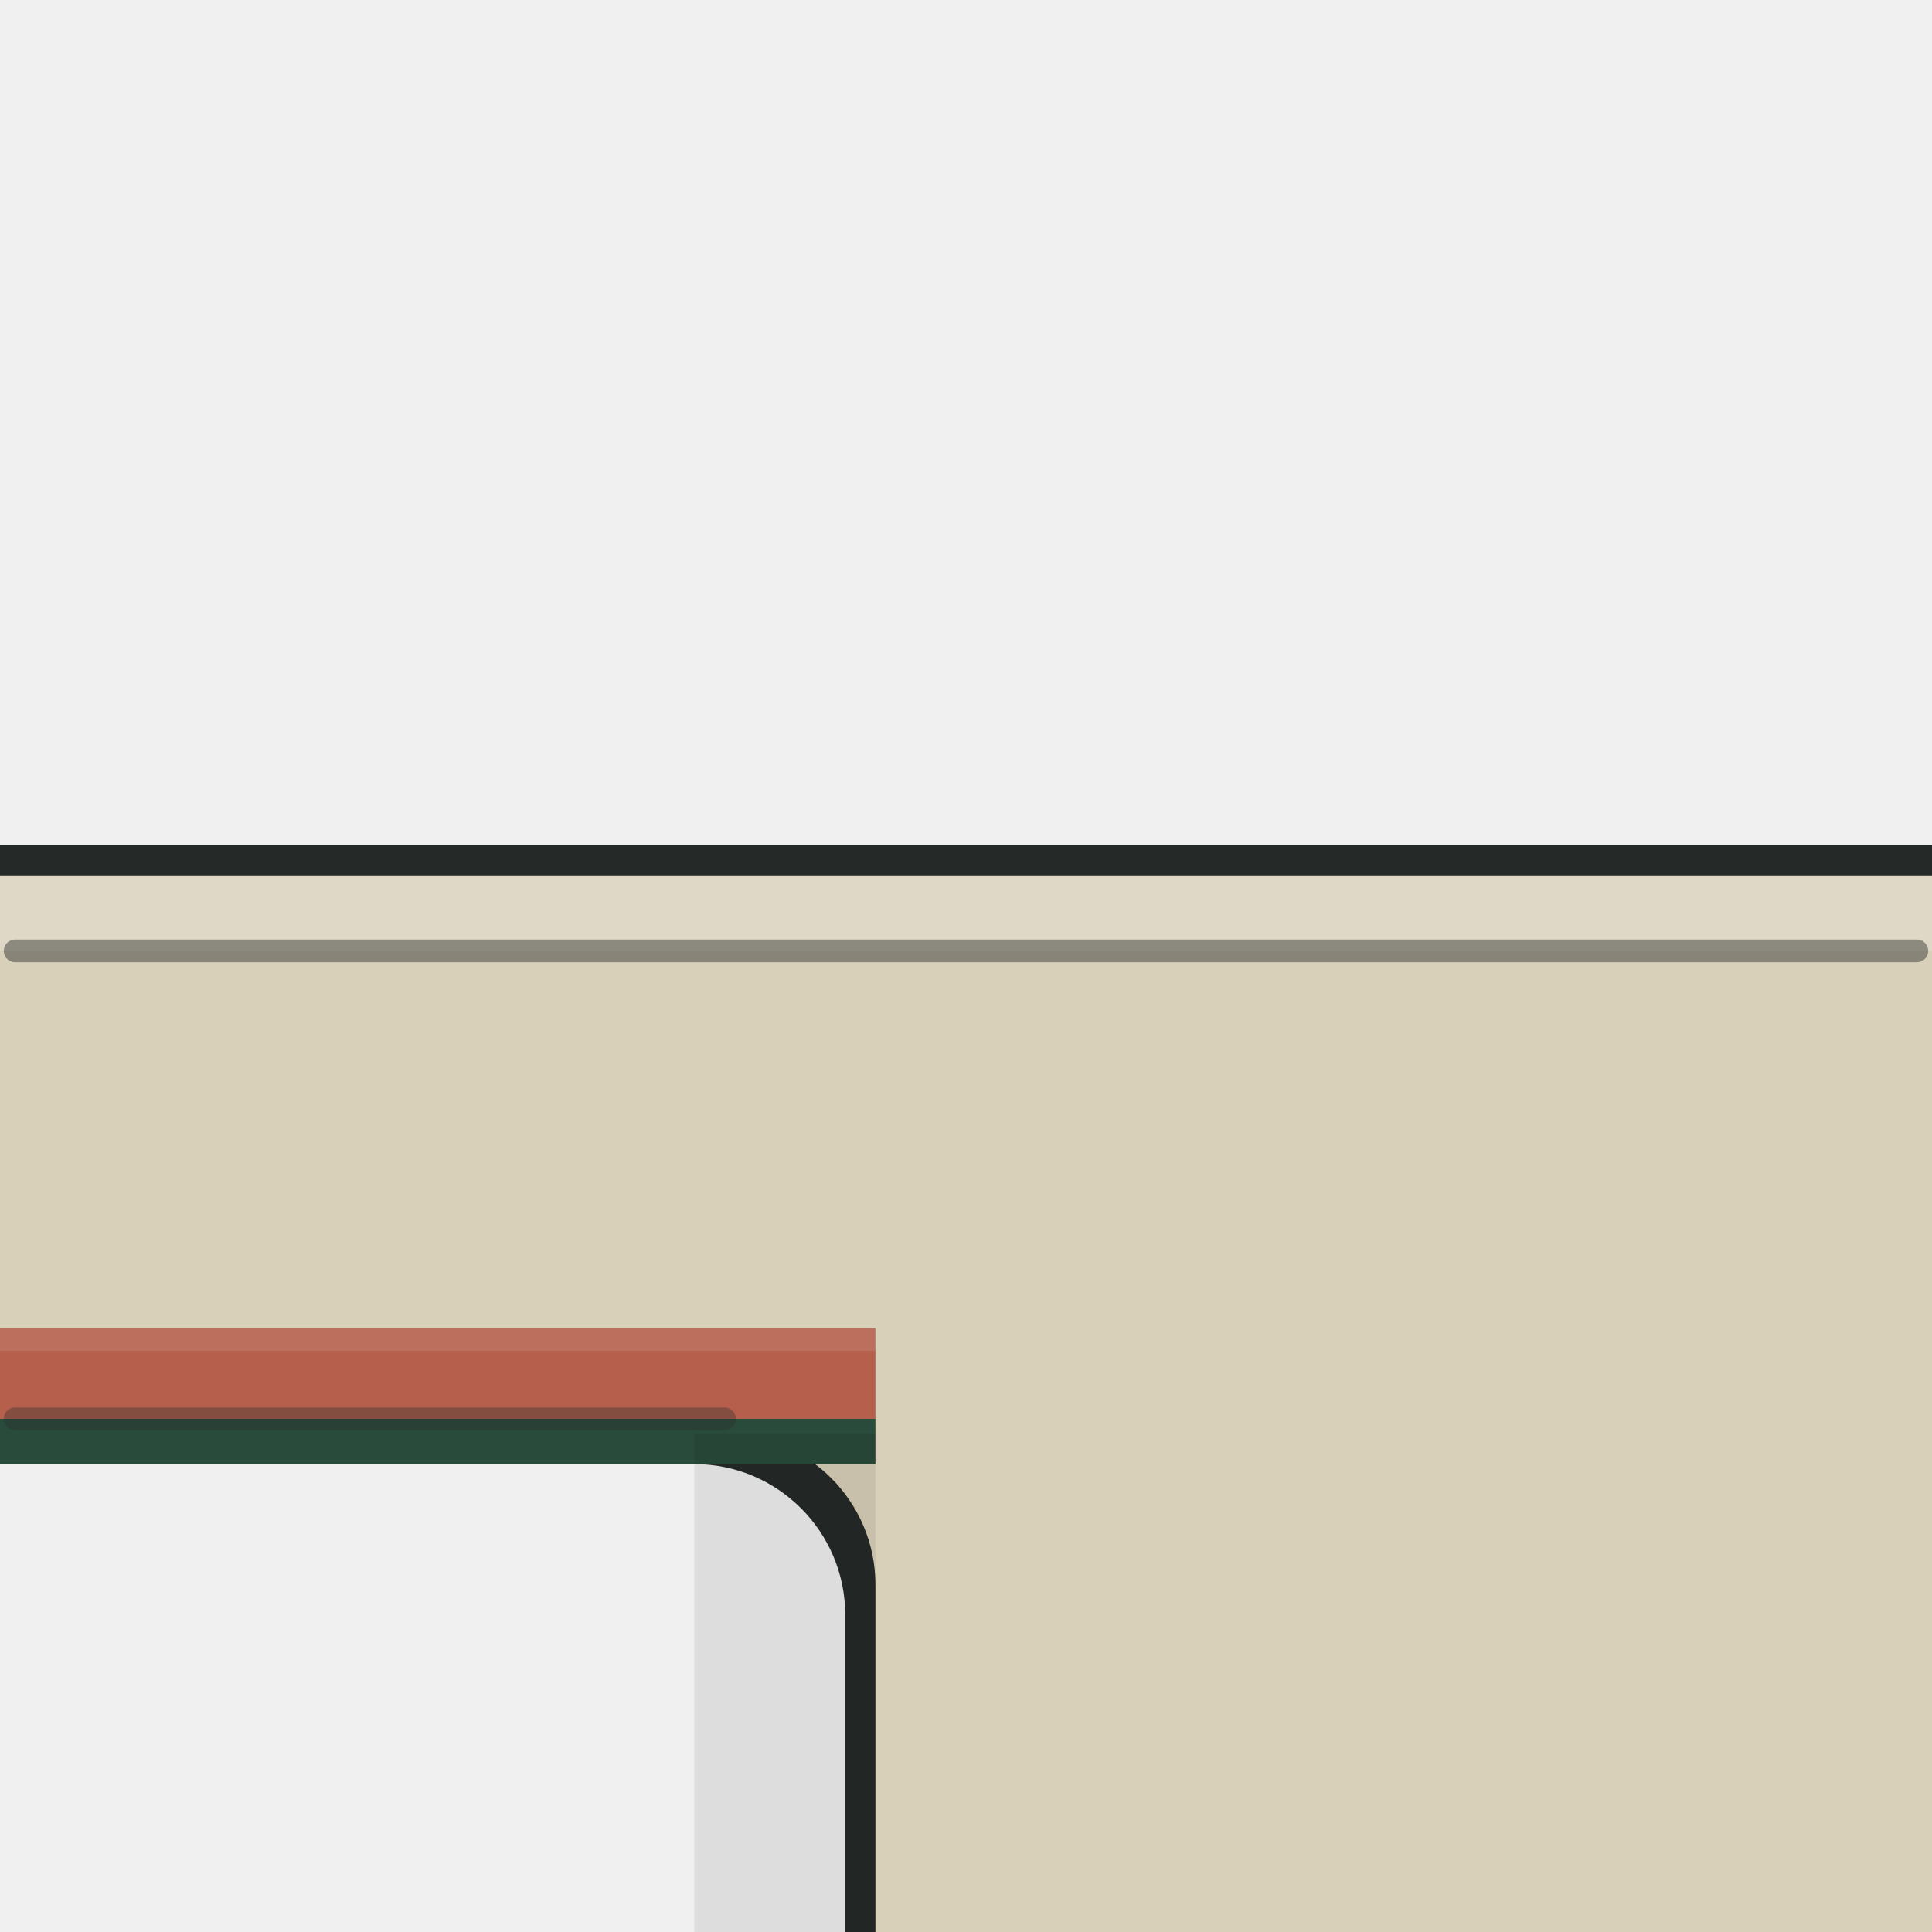
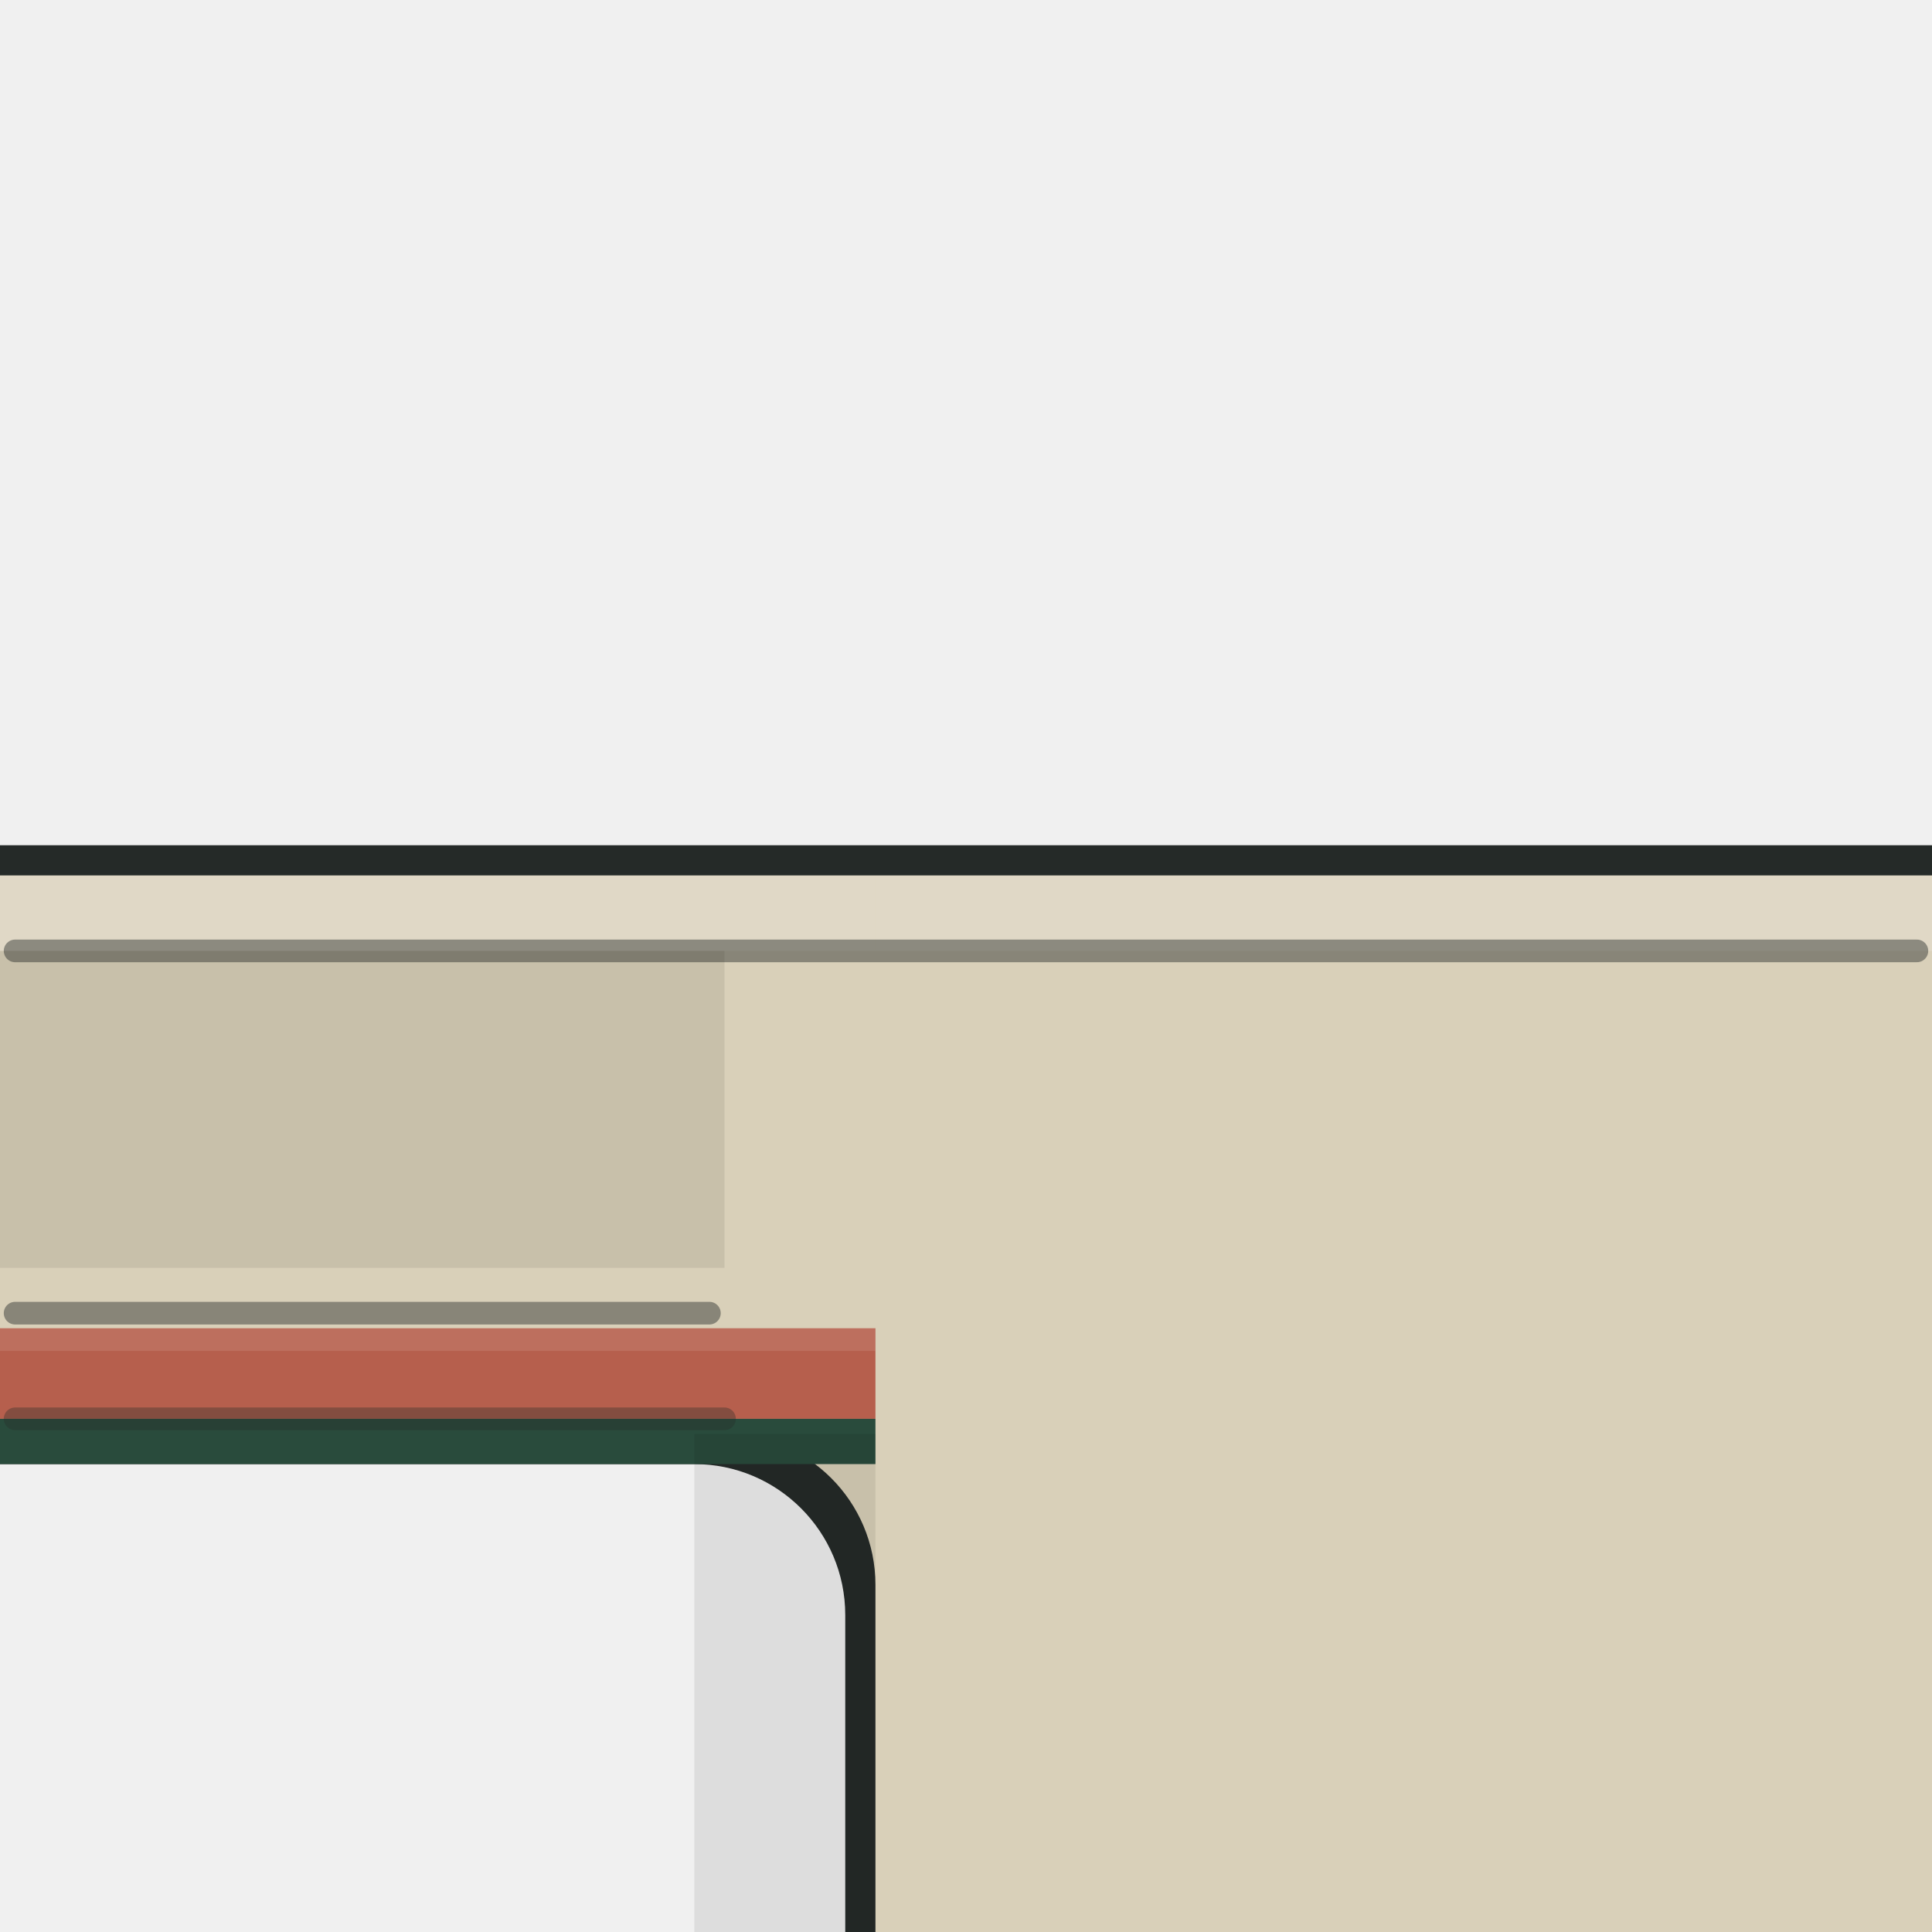
<svg xmlns="http://www.w3.org/2000/svg" viewBox="0 0 128 128" width="128" height="128">
  <g id="detail/upper">
    <path id="upper-contour" d="M0 56H128V128H56V107A10 10 0 0 0 46 97H0Z" fill="#252A28" />
    <path id="upper-shell" d="M0 58H128V128H58V105A10 10 0 0 0 48 95H0Z" fill="#D9D0B9" />
    <path id="upper-plane-light-open-sw" d="M0 58H58V63H0Z" fill="#FFFFFF" opacity="0.18" />
+     <path id="upper-south-face-shade" d="M0 63H48V84H0Z" fill="#000000" opacity="0.08" />
+     <path id="upper-lip-seam" d="M1 87H47" fill="none" stroke="#252A28" stroke-width="1.5" stroke-linecap="round" stroke-linejoin="round" opacity="0.45" />
    <path id="upper-coral-open-sw" d="M0 88H58V94H0Z" fill="#B65F4D" />
    <path id="upper-band-light" d="M0 88H58V89.5H0Z" fill="#FFFFFF" opacity="0.10" />
    <path id="upper-green-open-sw" d="M0 94H58V97H0Z" fill="#294B3C" />
    <path id="upper-face-shade-open-sw" d="M46 95H58V128H46Z" fill="#000000" opacity="0.08" />
    <path id="upper-solid-top-highlight" d="M58 58H128V63H58Z" fill="#FFFFFF" opacity="0.18" />
    <path id="upper-arris-seam" d="M1 63H127" fill="none" stroke="#252A28" stroke-width="1.5" stroke-linecap="round" stroke-linejoin="round" opacity="0.45" />
    <path id="upper-band-seam" d="M1 94H48" fill="none" stroke="#252A28" stroke-width="1.5" stroke-linecap="round" stroke-linejoin="round" opacity="0.35" />
  </g>
</svg>
